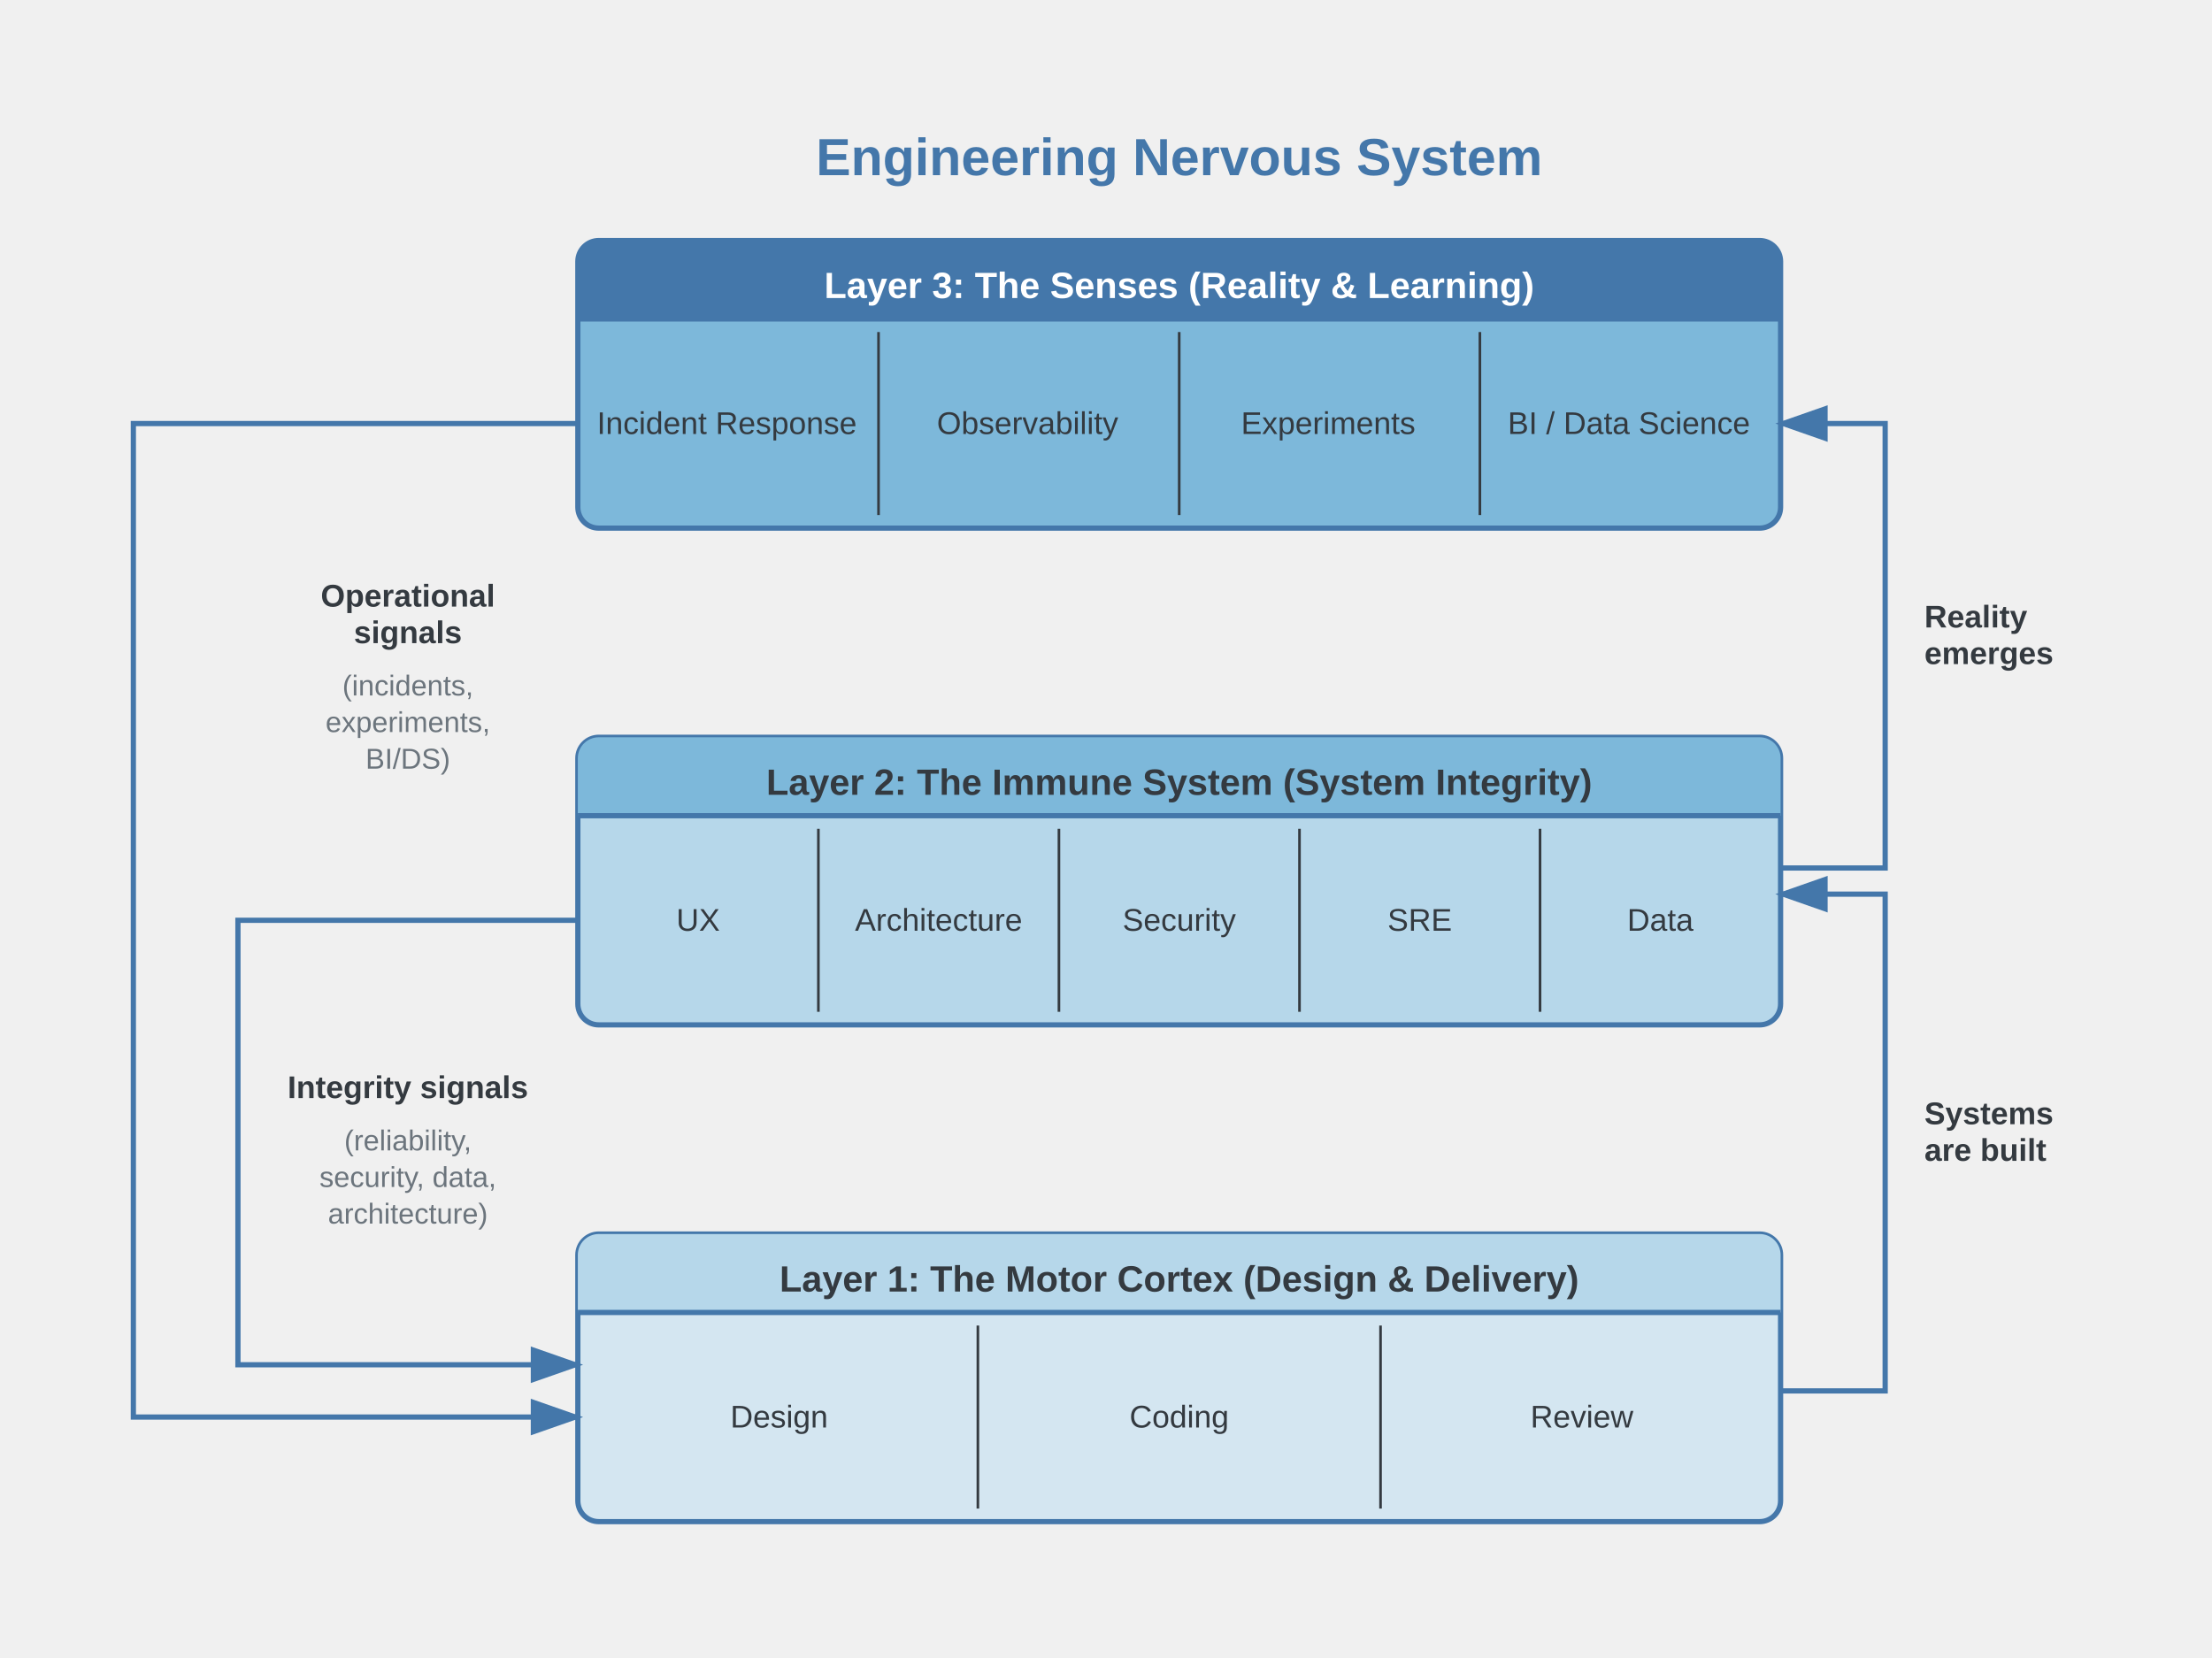
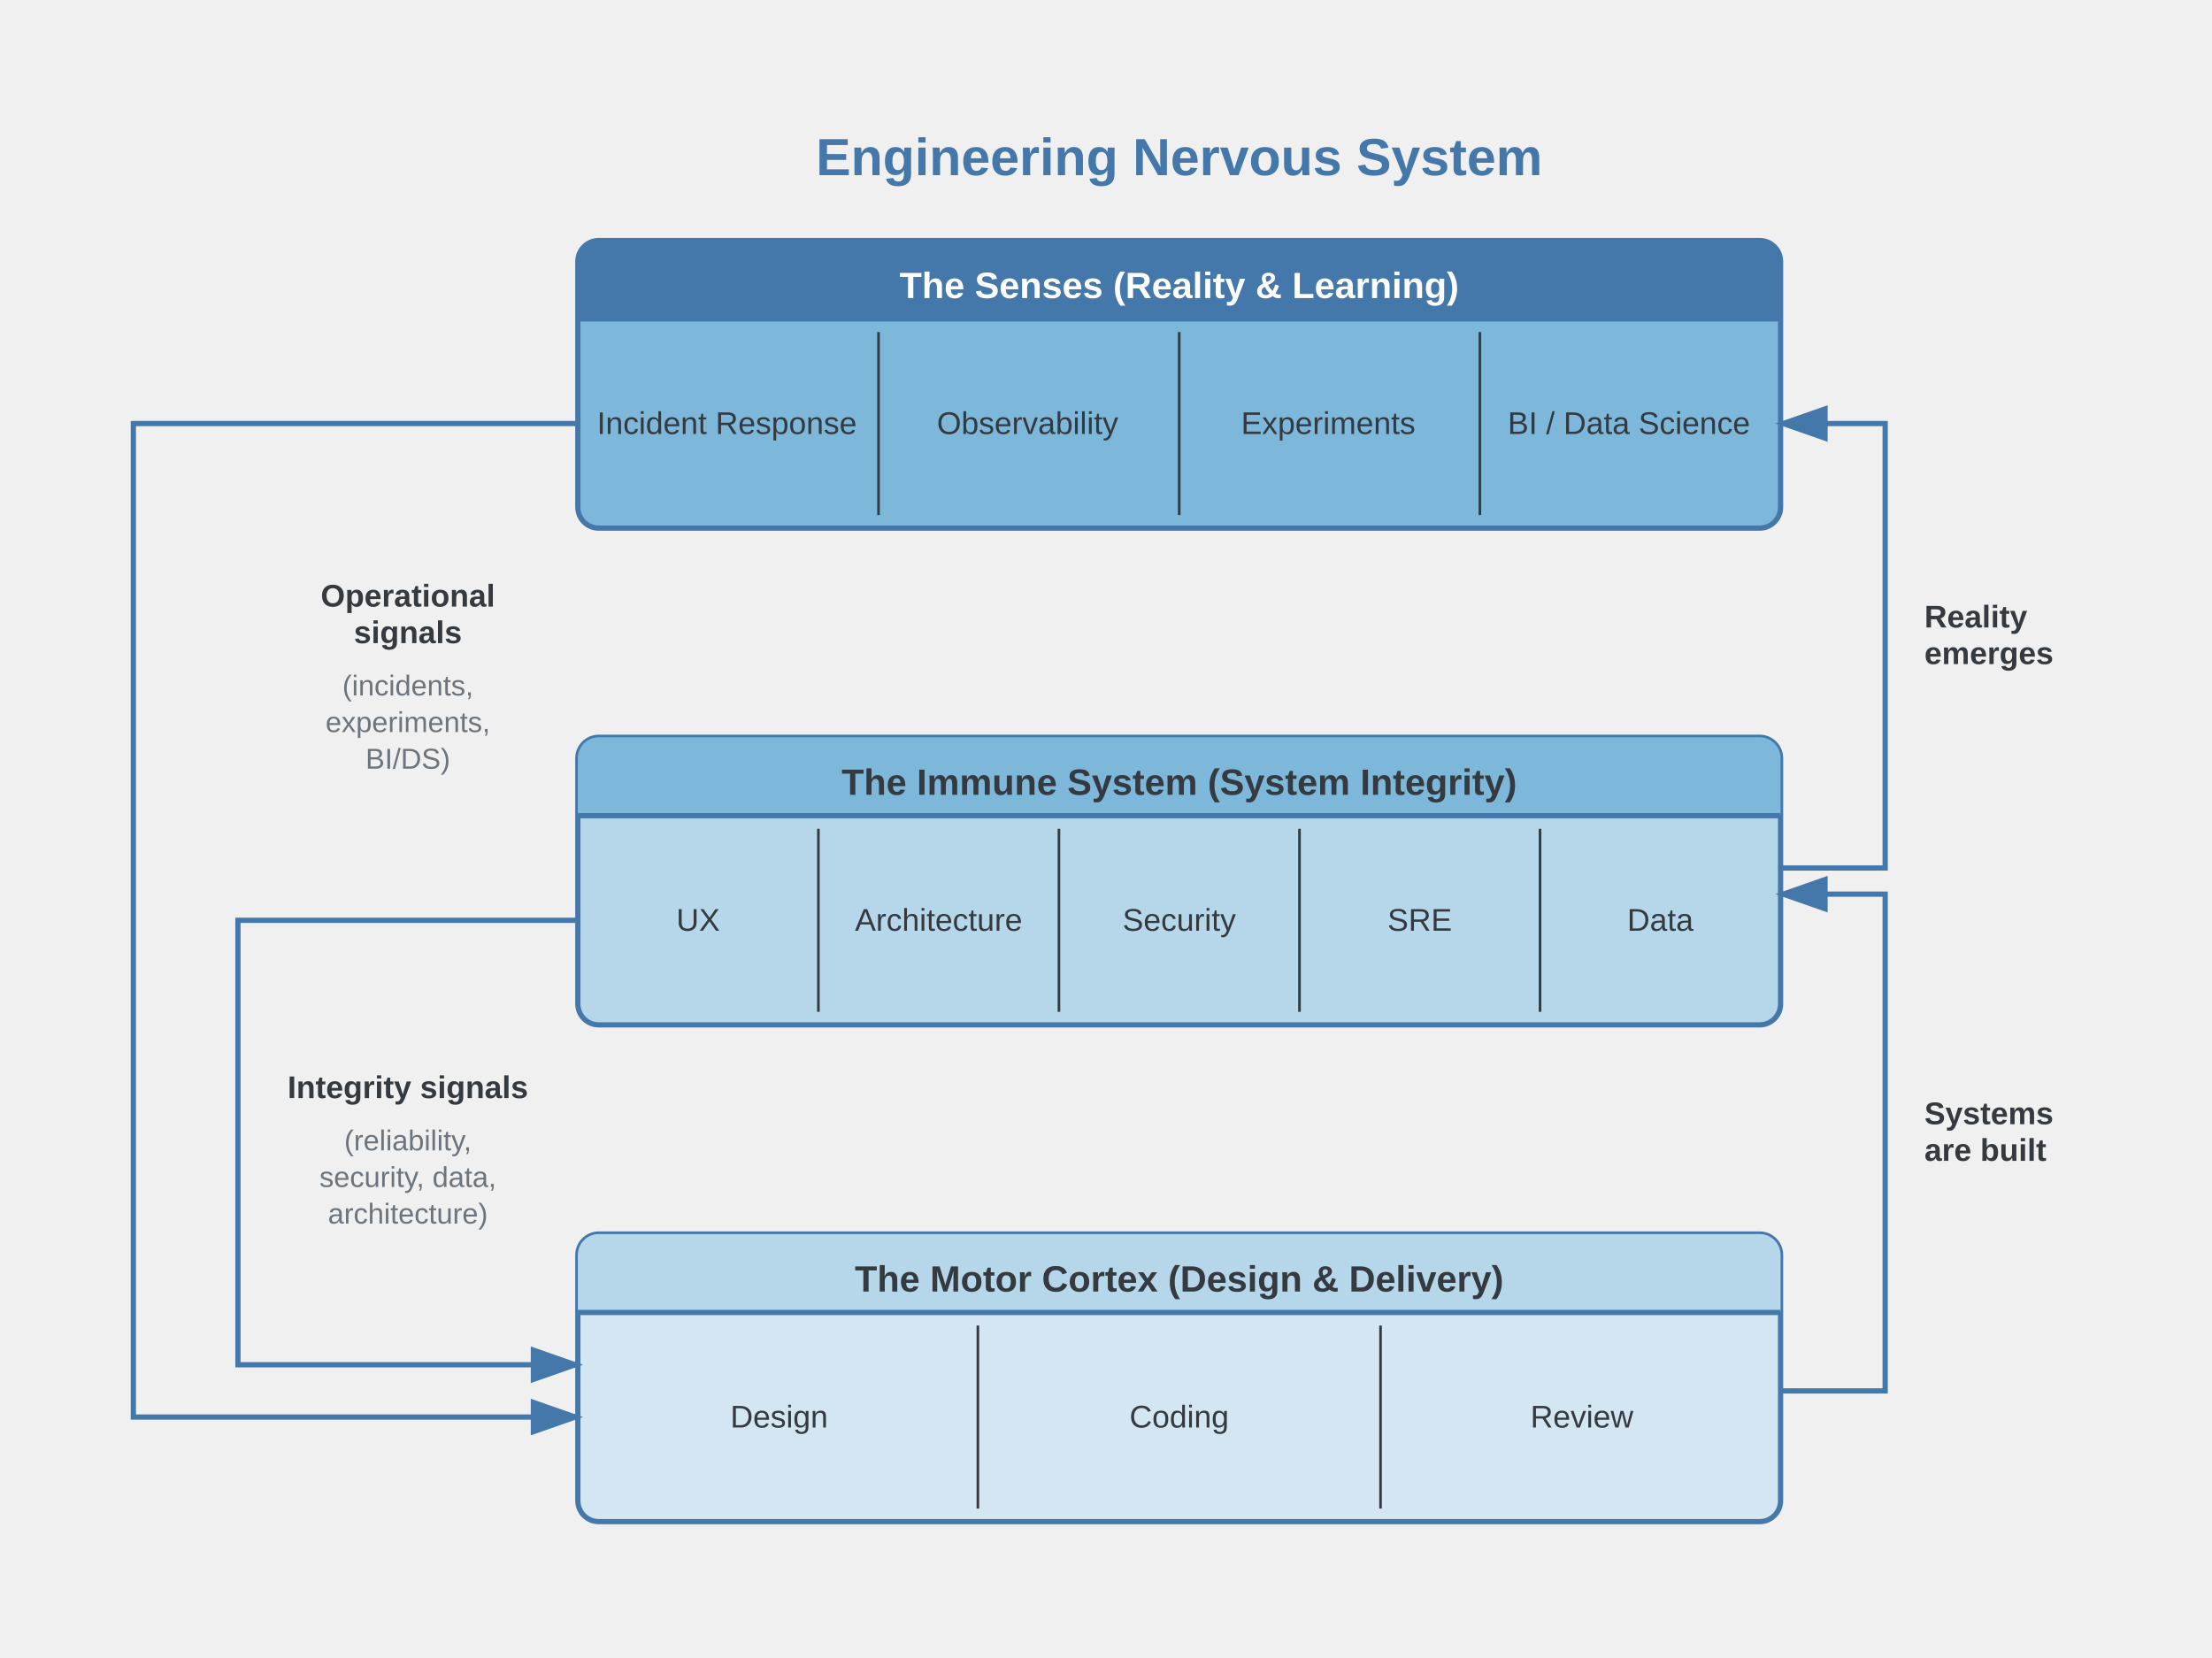
<svg xmlns="http://www.w3.org/2000/svg" width="846" height="634" viewBox="49 -32 846 634">
  <defs>
    <style>
      .layer-title {
        font-family: Arial, sans-serif;
        font-size: 14px;
        font-weight: bold;
        text-anchor: middle;
      }
      .layer-divider {
        stroke: #343a40;
        stroke-width: 1;
      }
      .section-label {
        font-family: Arial, sans-serif;
        font-size: 12px;
        text-anchor: middle;
        fill: #343a40;
      }
      .flow-arrow {
        stroke: #4477aa;
        stroke-width: 2;
        fill: none;
        marker-end: url(#arrowhead);
      }
      .signal-arrow {
        stroke: #4477aa;
        stroke-width: 2;
        fill: none;
        marker-end: url(#arrowhead);
      }
      .flow-label {
        font-family: Arial, sans-serif;
        font-size: 12px;
        font-weight: bold;
        fill: #343a40;
      }
      .flow-sublabel {
        font-family: Arial, sans-serif;
        font-size: 11px;
        fill: #6c757d;
      }
    </style>
    <marker id="arrowhead" markerWidth="10" markerHeight="7" refX="9" refY="3.5" orient="auto">
      <polygon points="0 0, 10 3.5, 0 7" fill="#4477aa" />
    </marker>
    <clipPath id="clipLayer3">
      <rect x="270" y="60" width="460" height="110" rx="8" ry="8" />
    </clipPath>
    <clipPath id="clipLayer2">
      <rect x="270" y="250" width="460" height="110" rx="8" ry="8" />
    </clipPath>
    <clipPath id="clipLayer1">
      <rect x="270" y="440" width="460" height="110" rx="8" ry="8" />
    </clipPath>
  </defs>
  <text x="500" y="35" font-family="Arial, sans-serif" font-size="20" font-weight="bold" text-anchor="middle" fill="#4477aa">
    Engineering Nervous System
  </text>
  <g>
    <rect x="270" y="60" width="460" height="110" rx="8" ry="8" fill="#7db8da" stroke="#4477aa" stroke-width="2" />
    <rect x="270" y="60" width="460" height="30" fill="#4477aa" clip-path="url(#clipLayer3)" />
    <line x1="270" y1="90" x2="730" y2="90" stroke="#4477aa" stroke-width="2" />
-     <text x="500" y="82" class="layer-title" fill="white">Layer 3: The Senses (Reality &amp; Learning)</text>
+     <text x="500" y="82" class="layer-title" fill="white">The Senses (Reality &amp; Learning)</text>
    <line x1="385" y1="95" x2="385" y2="165" class="layer-divider" />
    <line x1="500" y1="95" x2="500" y2="165" class="layer-divider" />
    <line x1="615" y1="95" x2="615" y2="165" class="layer-divider" />
    <text x="327" y="134" class="section-label">Incident Response</text>
    <text x="442" y="134" class="section-label">Observability</text>
    <text x="557" y="134" class="section-label">Experiments</text>
    <text x="672" y="134" class="section-label">BI / Data Science</text>
  </g>
  <g>
    <rect x="270" y="250" width="460" height="110" rx="8" ry="8" fill="#b6d7ea" stroke="#4477aa" stroke-width="2" />
    <rect x="270" y="250" width="460" height="30" fill="#7db8da" clip-path="url(#clipLayer2)" />
    <line x1="270" y1="280" x2="730" y2="280" stroke="#4477aa" stroke-width="2" />
-     <text x="500" y="272" class="layer-title" fill="#343a40">Layer 2: The Immune System (System Integrity)</text>
+     <text x="500" y="272" class="layer-title" fill="#343a40">The Immune System (System Integrity)</text>
    <line x1="362" y1="285" x2="362" y2="355" class="layer-divider" />
    <line x1="454" y1="285" x2="454" y2="355" class="layer-divider" />
    <line x1="546" y1="285" x2="546" y2="355" class="layer-divider" />
    <line x1="638" y1="285" x2="638" y2="355" class="layer-divider" />
    <text x="316" y="324" class="section-label">UX</text>
    <text x="408" y="324" class="section-label">Architecture</text>
    <text x="500" y="324" class="section-label">Security</text>
    <text x="592" y="324" class="section-label">SRE</text>
    <text x="684" y="324" class="section-label">Data</text>
  </g>
  <g>
    <rect x="270" y="440" width="460" height="110" rx="8" ry="8" fill="#d4e6f1" stroke="#4477aa" stroke-width="2" />
    <rect x="270" y="440" width="460" height="30" fill="#b6d7ea" clip-path="url(#clipLayer1)" />
    <line x1="270" y1="470" x2="730" y2="470" stroke="#4477aa" stroke-width="2" />
-     <text x="500" y="462" class="layer-title" fill="#343a40">Layer 1: The Motor Cortex (Design &amp; Delivery)</text>
+     <text x="500" y="462" class="layer-title" fill="#343a40">The Motor Cortex (Design &amp; Delivery)</text>
    <line x1="423" y1="475" x2="423" y2="545" class="layer-divider" />
    <line x1="577" y1="475" x2="577" y2="545" class="layer-divider" />
    <text x="347" y="514" class="section-label">Design</text>
    <text x="500" y="514" class="section-label">Coding</text>
    <text x="654" y="514" class="section-label">Review</text>
  </g>
  <g>
    <path d="M730,500 H770 V310 H730" class="flow-arrow" />
    <text x="785" y="398" class="flow-label" text-anchor="start">Systems</text>
    <text x="785" y="412" class="flow-label" text-anchor="start">are built</text>
    <path d="M730,300 H770 V130 H730" class="flow-arrow" />
    <text x="785" y="208" class="flow-label" text-anchor="start">Reality</text>
    <text x="785" y="222" class="flow-label" text-anchor="start">emerges</text>
  </g>
  <g>
    <path d="M270,130 H100 V510 H270" class="signal-arrow" />
    <text x="205" y="200" class="flow-label" text-anchor="middle">Operational</text>
    <text x="205" y="214" class="flow-label" text-anchor="middle">signals</text>
    <text x="205" y="234" class="flow-sublabel" text-anchor="middle">(incidents,</text>
    <text x="205" y="248" class="flow-sublabel" text-anchor="middle">experiments,</text>
    <text x="205" y="262" class="flow-sublabel" text-anchor="middle">BI/DS)</text>
    <path d="M270,320 H140 V490 H270" class="signal-arrow" />
    <text x="205" y="388" class="flow-label" text-anchor="middle">Integrity signals</text>
    <text x="205" y="408" class="flow-sublabel" text-anchor="middle">(reliability,</text>
    <text x="205" y="422" class="flow-sublabel" text-anchor="middle">security, data,</text>
    <text x="205" y="436" class="flow-sublabel" text-anchor="middle">architecture)</text>
  </g>
</svg>
